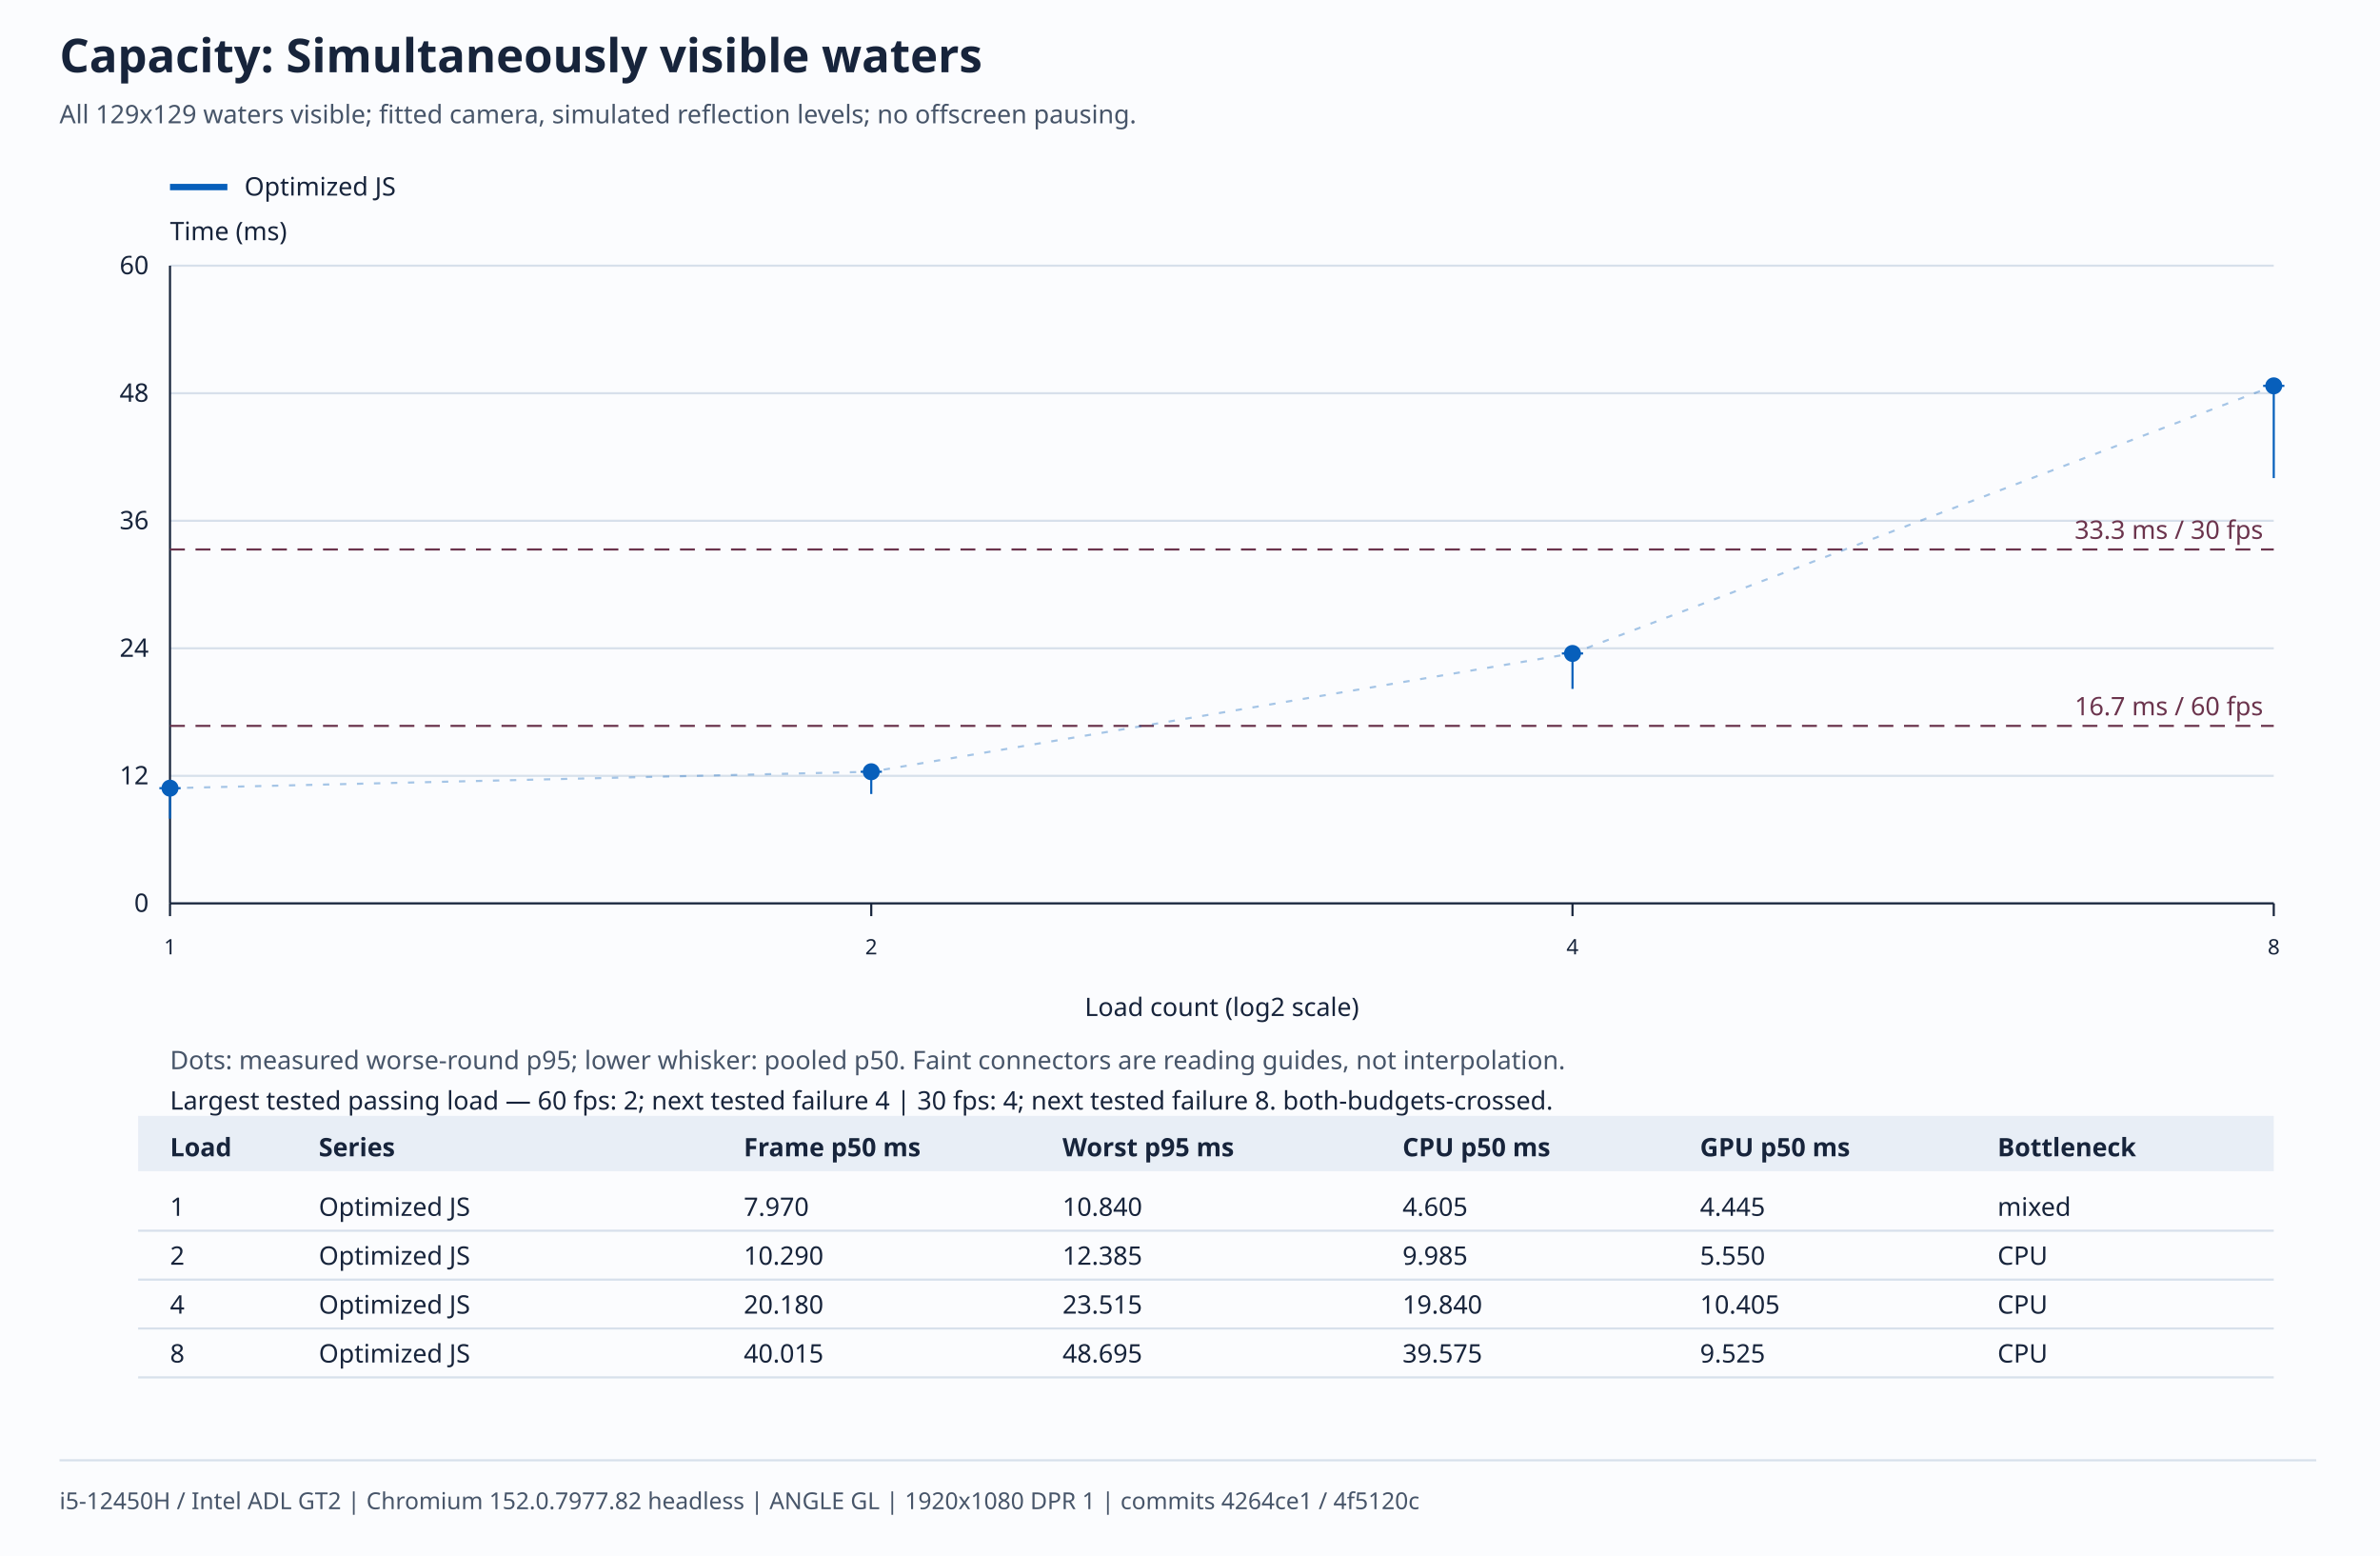
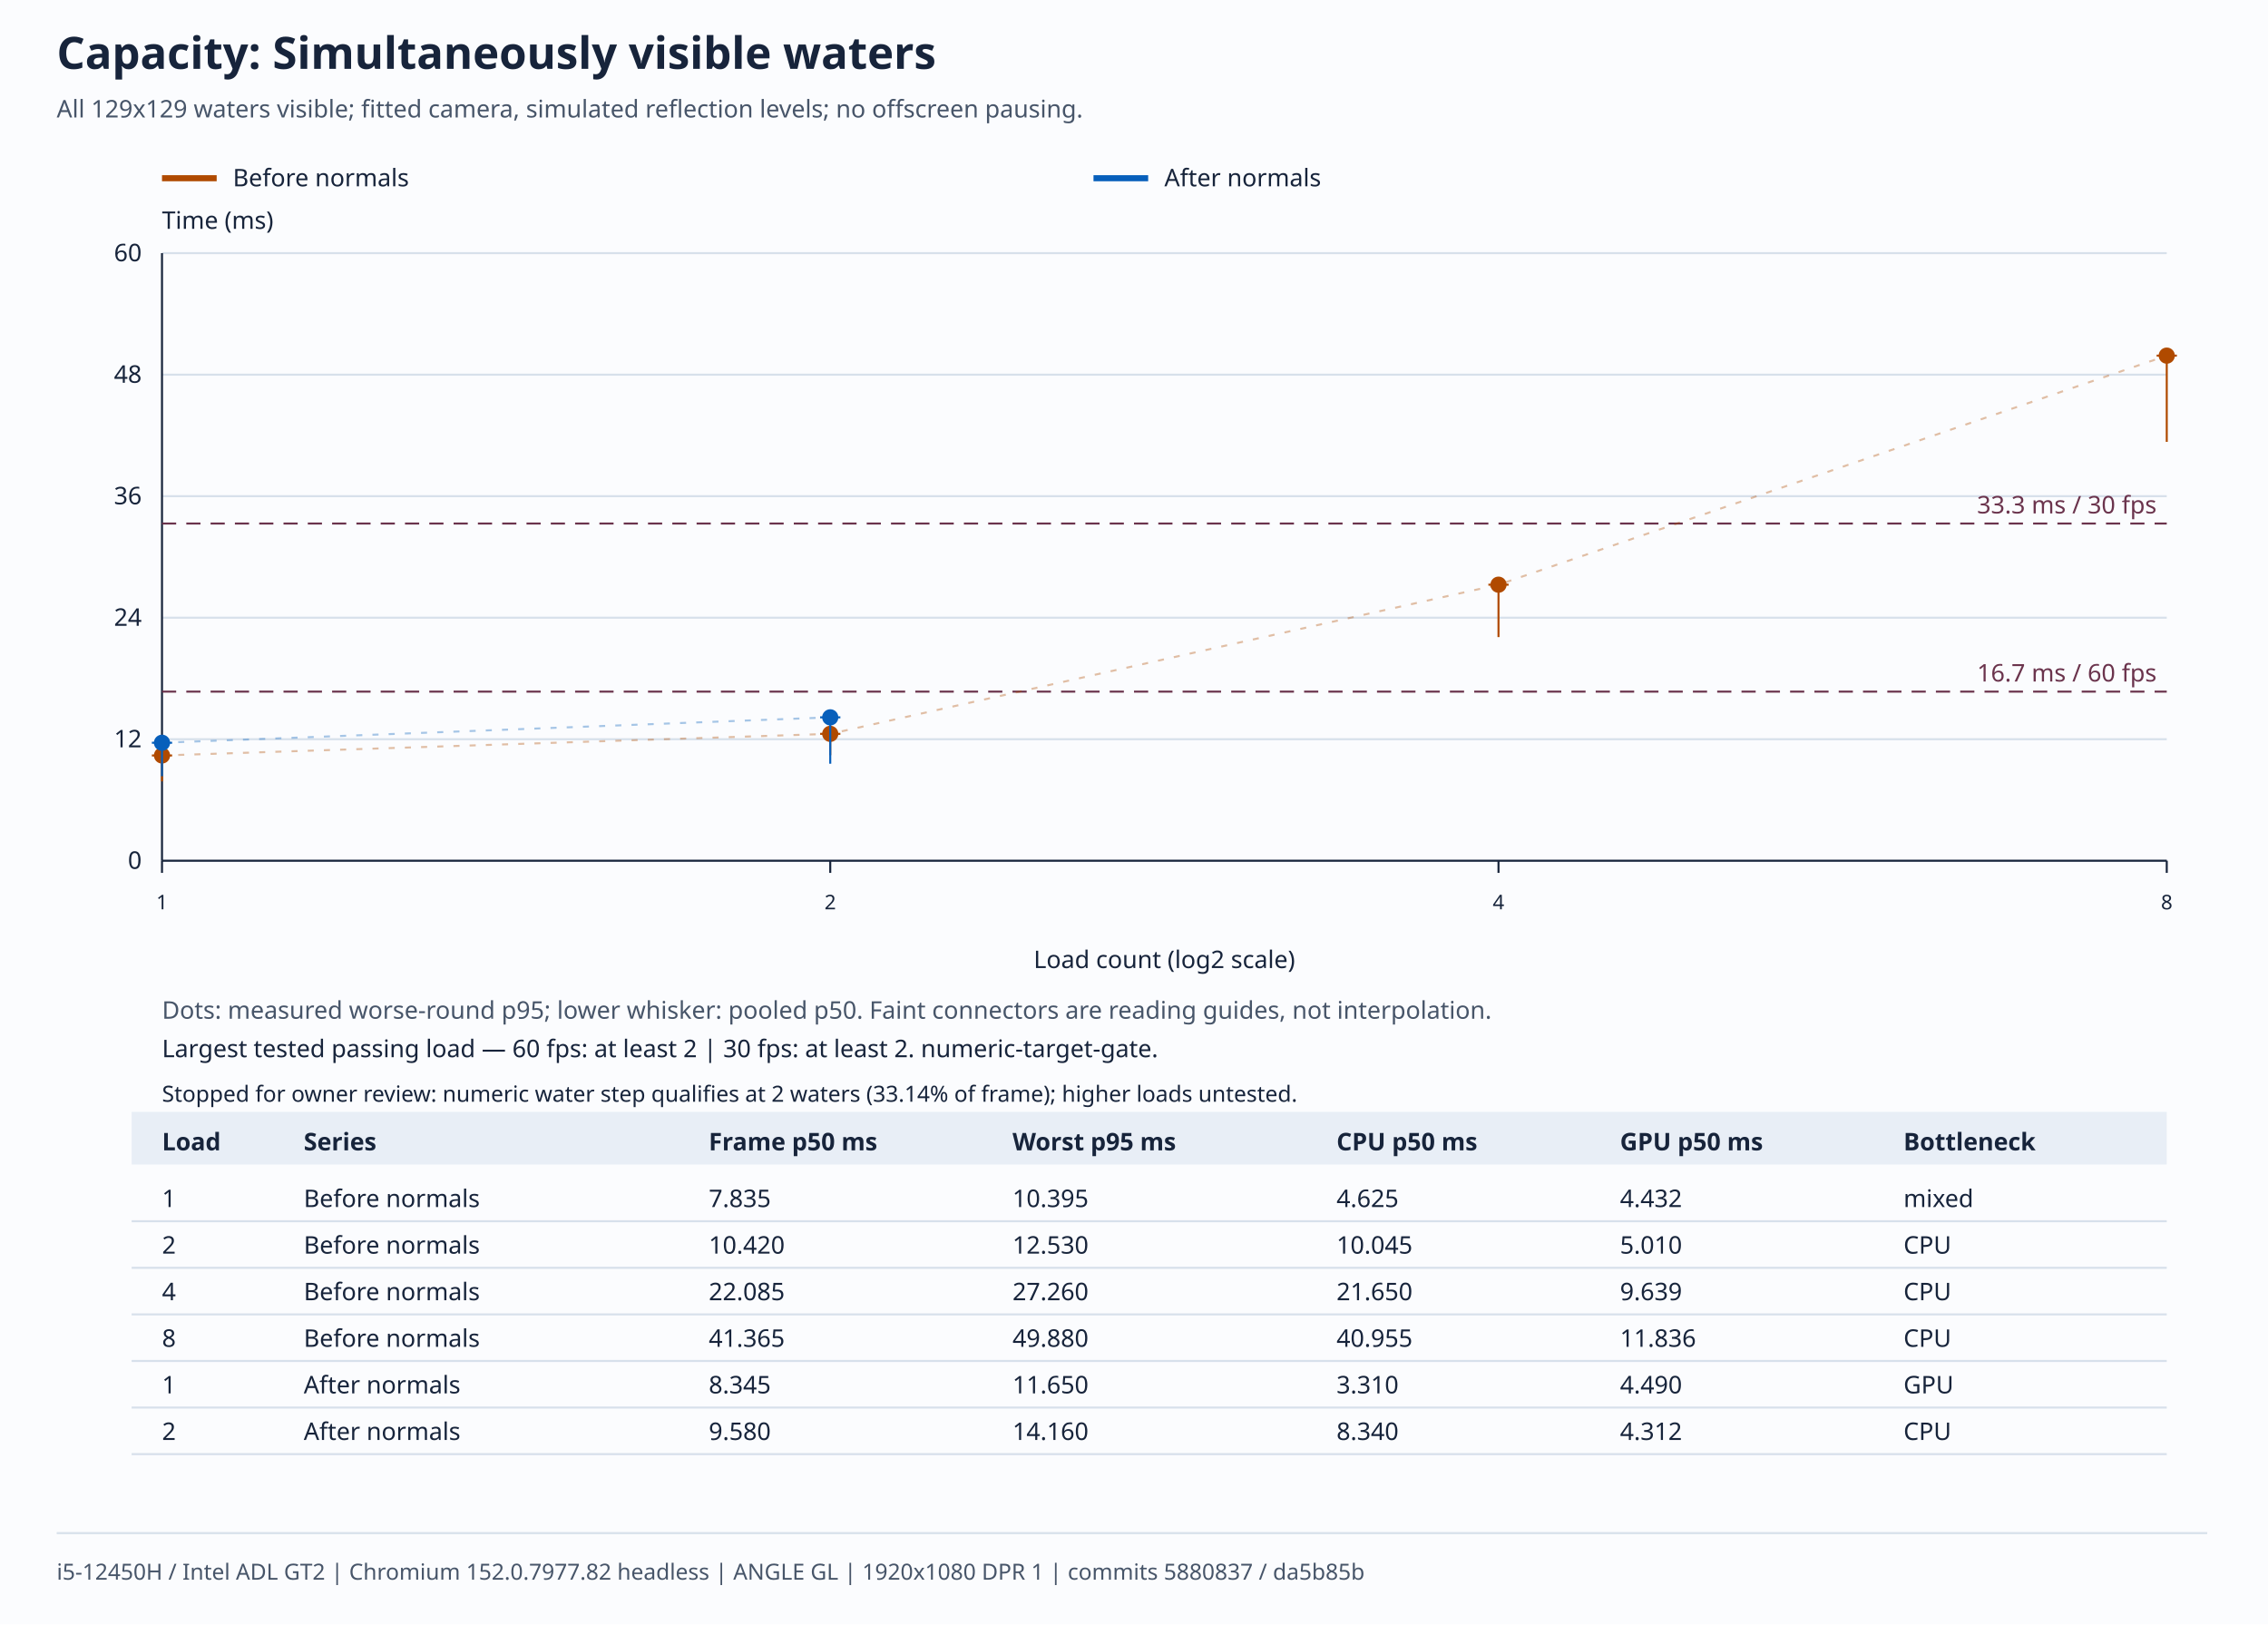
- <svg xmlns="http://www.w3.org/2000/svg" width="1120" height="732" viewBox="0 0 1120 732" role="img" aria-labelledby="title desc">
-   <rect width="1120" height="732" fill="#fbfcfe" />
+ <svg xmlns="http://www.w3.org/2000/svg" width="1120" height="802" viewBox="0 0 1120 802" role="img" aria-labelledby="title desc">
+   <rect width="1120" height="802" fill="#fbfcfe" />
  <g font-family="system-ui, sans-serif" fill="#17243b" font-size="12">
    <text x="28" y="34" font-size="22" font-weight="700">Capacity: Simultaneously visible waters</text>
    <text x="28" y="58" fill="#475569">All 129x129 waters visible; fitted camera, simulated reflection levels; no offscreen pausing.</text>
    <line x1="80" y1="425" x2="1070" y2="425" stroke="#d7e0eb" />
    <text x="70" y="429" text-anchor="end">0</text>
    <line x1="80" y1="365" x2="1070" y2="365" stroke="#d7e0eb" />
    <text x="70" y="369" text-anchor="end">12</text>
    <line x1="80" y1="305" x2="1070" y2="305" stroke="#d7e0eb" />
    <text x="70" y="309" text-anchor="end">24</text>
    <line x1="80" y1="245" x2="1070" y2="245" stroke="#d7e0eb" />
    <text x="70" y="249" text-anchor="end">36</text>
    <line x1="80" y1="185" x2="1070" y2="185" stroke="#d7e0eb" />
    <text x="70" y="189" text-anchor="end">48</text>
    <line x1="80" y1="125" x2="1070" y2="125" stroke="#d7e0eb" />
    <text x="70" y="129" text-anchor="end">60</text>
    <line x1="80" y1="125" x2="80" y2="425" stroke="#17243b" />
    <line x1="80" y1="425" x2="1070" y2="425" stroke="#17243b" />
    <text x="80" y="113">Time (ms)</text>
    <line x1="80" y1="341.5" x2="1070" y2="341.5" stroke="#6b344d" stroke-dasharray="7 5" />
    <text x="1065" y="336.5" text-anchor="end" fill="#6b344d">16.7 ms / 60 fps</text>
    <line x1="80" y1="258.5" x2="1070" y2="258.5" stroke="#6b344d" stroke-dasharray="7 5" />
    <text x="1065" y="253.5" text-anchor="end" fill="#6b344d">33.3 ms / 30 fps</text>
    <line x1="80" y1="425" x2="80" y2="431" stroke="#17243b" />
    <text x="80" y="449" text-anchor="middle" font-size="10">1</text>
    <line x1="410" y1="425" x2="410" y2="431" stroke="#17243b" />
    <text x="410" y="449" text-anchor="middle" font-size="10">2</text>
    <line x1="740" y1="425" x2="740" y2="431" stroke="#17243b" />
    <text x="740" y="449" text-anchor="middle" font-size="10">4</text>
    <line x1="1070" y1="425" x2="1070" y2="431" stroke="#17243b" />
    <text x="1070" y="449" text-anchor="middle" font-size="10">8</text>
    <text x="575" y="478" text-anchor="middle">Load count (log2 scale)</text>
-     <path d="M80 370.8 L410 363.075 L740 307.425 L1070 181.525" fill="none" stroke="#075fbb" stroke-width="1" stroke-opacity="0.35" stroke-dasharray="3 5" />
-     <line x1="80" y1="385.15" x2="80" y2="370.8" stroke="#075fbb" />
-     <line x1="75" y1="370.8" x2="85" y2="370.8" stroke="#075fbb" />
-     <circle cx="80" cy="370.8" r="4" fill="#075fbb" />
-     <line x1="410" y1="373.55" x2="410" y2="363.075" stroke="#075fbb" />
-     <line x1="405" y1="363.075" x2="415" y2="363.075" stroke="#075fbb" />
-     <circle cx="410" cy="363.075" r="4" fill="#075fbb" />
-     <line x1="740" y1="324.1" x2="740" y2="307.425" stroke="#075fbb" />
-     <line x1="735" y1="307.425" x2="745" y2="307.425" stroke="#075fbb" />
-     <circle cx="740" cy="307.425" r="4" fill="#075fbb" />
-     <line x1="1070" y1="224.925" x2="1070" y2="181.525" stroke="#075fbb" />
-     <line x1="1065" y1="181.525" x2="1075" y2="181.525" stroke="#075fbb" />
-     <circle cx="1070" cy="181.525" r="4" fill="#075fbb" />
-     <line x1="80" y1="88" x2="107" y2="88" stroke="#075fbb" stroke-width="3" />
-     <text x="115" y="92">Optimized JS</text>
+     <path d="M80 373.025 L410 362.35 L740 288.7 L1070 175.6" fill="none" stroke="#b04a00" stroke-width="1" stroke-opacity="0.35" stroke-dasharray="3 5" />
+     <line x1="80" y1="385.825" x2="80" y2="373.025" stroke="#b04a00" />
+     <line x1="75" y1="373.025" x2="85" y2="373.025" stroke="#b04a00" />
+     <circle cx="80" cy="373.025" r="4" fill="#b04a00" />
+     <line x1="410" y1="372.9" x2="410" y2="362.35" stroke="#b04a00" />
+     <line x1="405" y1="362.35" x2="415" y2="362.35" stroke="#b04a00" />
+     <circle cx="410" cy="362.35" r="4" fill="#b04a00" />
+     <line x1="740" y1="314.575" x2="740" y2="288.7" stroke="#b04a00" />
+     <line x1="735" y1="288.7" x2="745" y2="288.7" stroke="#b04a00" />
+     <circle cx="740" cy="288.7" r="4" fill="#b04a00" />
+     <line x1="1070" y1="218.175" x2="1070" y2="175.6" stroke="#b04a00" />
+     <line x1="1065" y1="175.6" x2="1075" y2="175.6" stroke="#b04a00" />
+     <circle cx="1070" cy="175.6" r="4" fill="#b04a00" />
+     <line x1="80" y1="88" x2="107" y2="88" stroke="#b04a00" stroke-width="3" />
+     <text x="115" y="92">Before normals</text>
+     <path d="M80 366.75 L410 354.2" fill="none" stroke="#075fbb" stroke-width="1" stroke-opacity="0.35" stroke-dasharray="3 5" />
+     <line x1="80" y1="383.275" x2="80" y2="366.75" stroke="#075fbb" />
+     <line x1="75" y1="366.75" x2="85" y2="366.75" stroke="#075fbb" />
+     <circle cx="80" cy="366.75" r="4" fill="#075fbb" />
+     <line x1="410" y1="377.1" x2="410" y2="354.2" stroke="#075fbb" />
+     <line x1="405" y1="354.2" x2="415" y2="354.2" stroke="#075fbb" />
+     <circle cx="410" cy="354.2" r="4" fill="#075fbb" />
+     <line x1="540" y1="88" x2="567" y2="88" stroke="#075fbb" stroke-width="3" />
+     <text x="575" y="92">After normals</text>
    <text x="80" y="503" fill="#475569">Dots: measured worse-round p95; lower whisker: pooled p50. Faint connectors are reading guides, not interpolation.</text>
-     <text x="80" y="522">Largest tested passing load — 60 fps: 2; next tested failure 4 | 30 fps: 4; next tested failure 8. both-budgets-crossed.</text>
-     <rect x="65" y="525" width="1005" height="26" fill="#e8eef6" />
-     <text x="80" y="544" font-weight="700">Load</text>
-     <text x="150" y="544" font-weight="700">Series</text>
-     <text x="350" y="544" font-weight="700">Frame p50 ms</text>
-     <text x="500" y="544" font-weight="700">Worst p95 ms</text>
-     <text x="660" y="544" font-weight="700">CPU p50 ms</text>
-     <text x="800" y="544" font-weight="700">GPU p50 ms</text>
-     <text x="940" y="544" font-weight="700">Bottleneck</text>
-     <text x="80" y="572">1</text>
-     <text x="150" y="572">Optimized JS</text>
-     <text x="350" y="572">7.970</text>
-     <text x="500" y="572">10.840</text>
-     <text x="660" y="572">4.605</text>
-     <text x="800" y="572">4.445</text>
-     <text x="940" y="572">mixed</text>
-     <line x1="65" y1="579" x2="1070" y2="579" stroke="#d7e0eb" />
-     <text x="80" y="595">2</text>
-     <text x="150" y="595">Optimized JS</text>
-     <text x="350" y="595">10.290</text>
-     <text x="500" y="595">12.385</text>
-     <text x="660" y="595">9.985</text>
-     <text x="800" y="595">5.550</text>
-     <text x="940" y="595">CPU</text>
-     <line x1="65" y1="602" x2="1070" y2="602" stroke="#d7e0eb" />
-     <text x="80" y="618">4</text>
-     <text x="150" y="618">Optimized JS</text>
-     <text x="350" y="618">20.180</text>
-     <text x="500" y="618">23.515</text>
-     <text x="660" y="618">19.840</text>
-     <text x="800" y="618">10.405</text>
-     <text x="940" y="618">CPU</text>
-     <line x1="65" y1="625" x2="1070" y2="625" stroke="#d7e0eb" />
-     <text x="80" y="641">8</text>
-     <text x="150" y="641">Optimized JS</text>
-     <text x="350" y="641">40.015</text>
-     <text x="500" y="641">48.695</text>
-     <text x="660" y="641">39.575</text>
-     <text x="800" y="641">9.525</text>
-     <text x="940" y="641">CPU</text>
-     <line x1="65" y1="648" x2="1070" y2="648" stroke="#d7e0eb" />
-     <line x1="28" y1="687" x2="1090" y2="687" stroke="#d7e0eb" />
-     <text x="28" y="710" font-size="11" fill="#475569">i5-12450H / Intel ADL GT2 | Chromium 152.0.7977.82 headless | ANGLE GL | 1920x1080 DPR 1 | commits 4264ce1 / 4f5120c</text>
+     <text x="80" y="522">Largest tested passing load — 60 fps: at least 2 | 30 fps: at least 2. numeric-target-gate.</text>
+     <text x="80" y="544" font-size="11">Stopped for owner review: numeric water step qualifies at 2 waters (33.14% of frame); higher loads untested.</text>
+     <rect x="65" y="549" width="1005" height="26" fill="#e8eef6" />
+     <text x="80" y="568" font-weight="700">Load</text>
+     <text x="150" y="568" font-weight="700">Series</text>
+     <text x="350" y="568" font-weight="700">Frame p50 ms</text>
+     <text x="500" y="568" font-weight="700">Worst p95 ms</text>
+     <text x="660" y="568" font-weight="700">CPU p50 ms</text>
+     <text x="800" y="568" font-weight="700">GPU p50 ms</text>
+     <text x="940" y="568" font-weight="700">Bottleneck</text>
+     <text x="80" y="596">1</text>
+     <text x="150" y="596">Before normals</text>
+     <text x="350" y="596">7.835</text>
+     <text x="500" y="596">10.395</text>
+     <text x="660" y="596">4.625</text>
+     <text x="800" y="596">4.432</text>
+     <text x="940" y="596">mixed</text>
+     <line x1="65" y1="603" x2="1070" y2="603" stroke="#d7e0eb" />
+     <text x="80" y="619">2</text>
+     <text x="150" y="619">Before normals</text>
+     <text x="350" y="619">10.420</text>
+     <text x="500" y="619">12.530</text>
+     <text x="660" y="619">10.045</text>
+     <text x="800" y="619">5.010</text>
+     <text x="940" y="619">CPU</text>
+     <line x1="65" y1="626" x2="1070" y2="626" stroke="#d7e0eb" />
+     <text x="80" y="642">4</text>
+     <text x="150" y="642">Before normals</text>
+     <text x="350" y="642">22.085</text>
+     <text x="500" y="642">27.260</text>
+     <text x="660" y="642">21.650</text>
+     <text x="800" y="642">9.639</text>
+     <text x="940" y="642">CPU</text>
+     <line x1="65" y1="649" x2="1070" y2="649" stroke="#d7e0eb" />
+     <text x="80" y="665">8</text>
+     <text x="150" y="665">Before normals</text>
+     <text x="350" y="665">41.365</text>
+     <text x="500" y="665">49.880</text>
+     <text x="660" y="665">40.955</text>
+     <text x="800" y="665">11.836</text>
+     <text x="940" y="665">CPU</text>
+     <line x1="65" y1="672" x2="1070" y2="672" stroke="#d7e0eb" />
+     <text x="80" y="688">1</text>
+     <text x="150" y="688">After normals</text>
+     <text x="350" y="688">8.345</text>
+     <text x="500" y="688">11.650</text>
+     <text x="660" y="688">3.310</text>
+     <text x="800" y="688">4.490</text>
+     <text x="940" y="688">GPU</text>
+     <line x1="65" y1="695" x2="1070" y2="695" stroke="#d7e0eb" />
+     <text x="80" y="711">2</text>
+     <text x="150" y="711">After normals</text>
+     <text x="350" y="711">9.580</text>
+     <text x="500" y="711">14.160</text>
+     <text x="660" y="711">8.340</text>
+     <text x="800" y="711">4.312</text>
+     <text x="940" y="711">CPU</text>
+     <line x1="65" y1="718" x2="1070" y2="718" stroke="#d7e0eb" />
+     <line x1="28" y1="757" x2="1090" y2="757" stroke="#d7e0eb" />
+     <text x="28" y="780" font-size="11" fill="#475569">i5-12450H / Intel ADL GT2 | Chromium 152.0.7977.82 headless | ANGLE GL | 1920x1080 DPR 1 | commits 5880837 / da5b85b</text>
  </g>
</svg>
